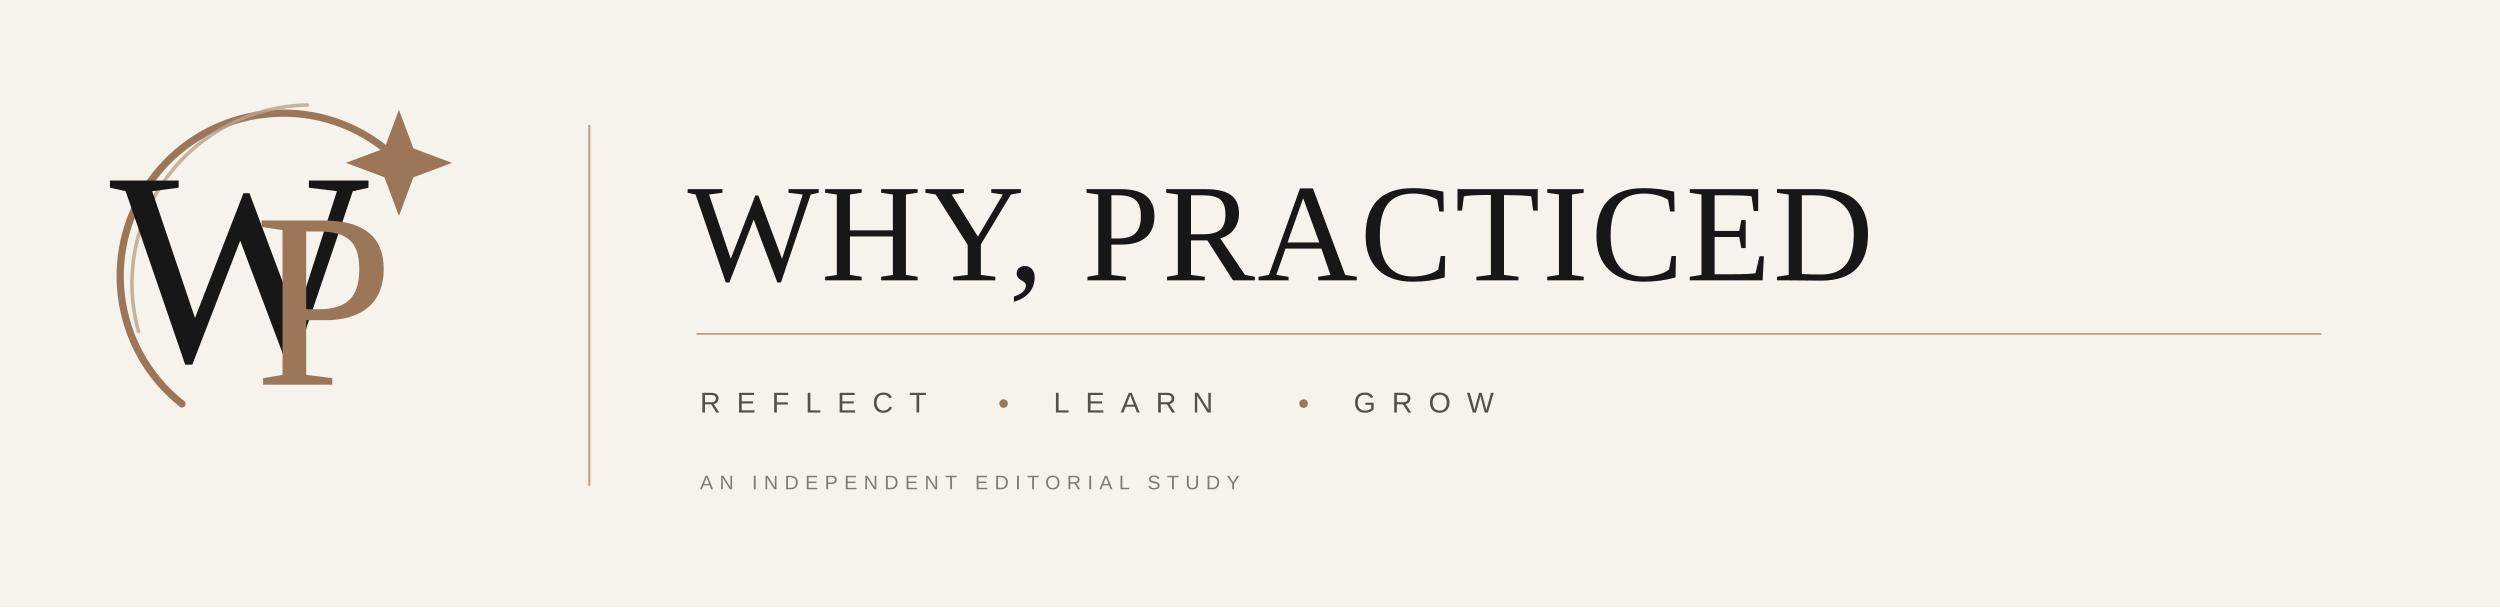
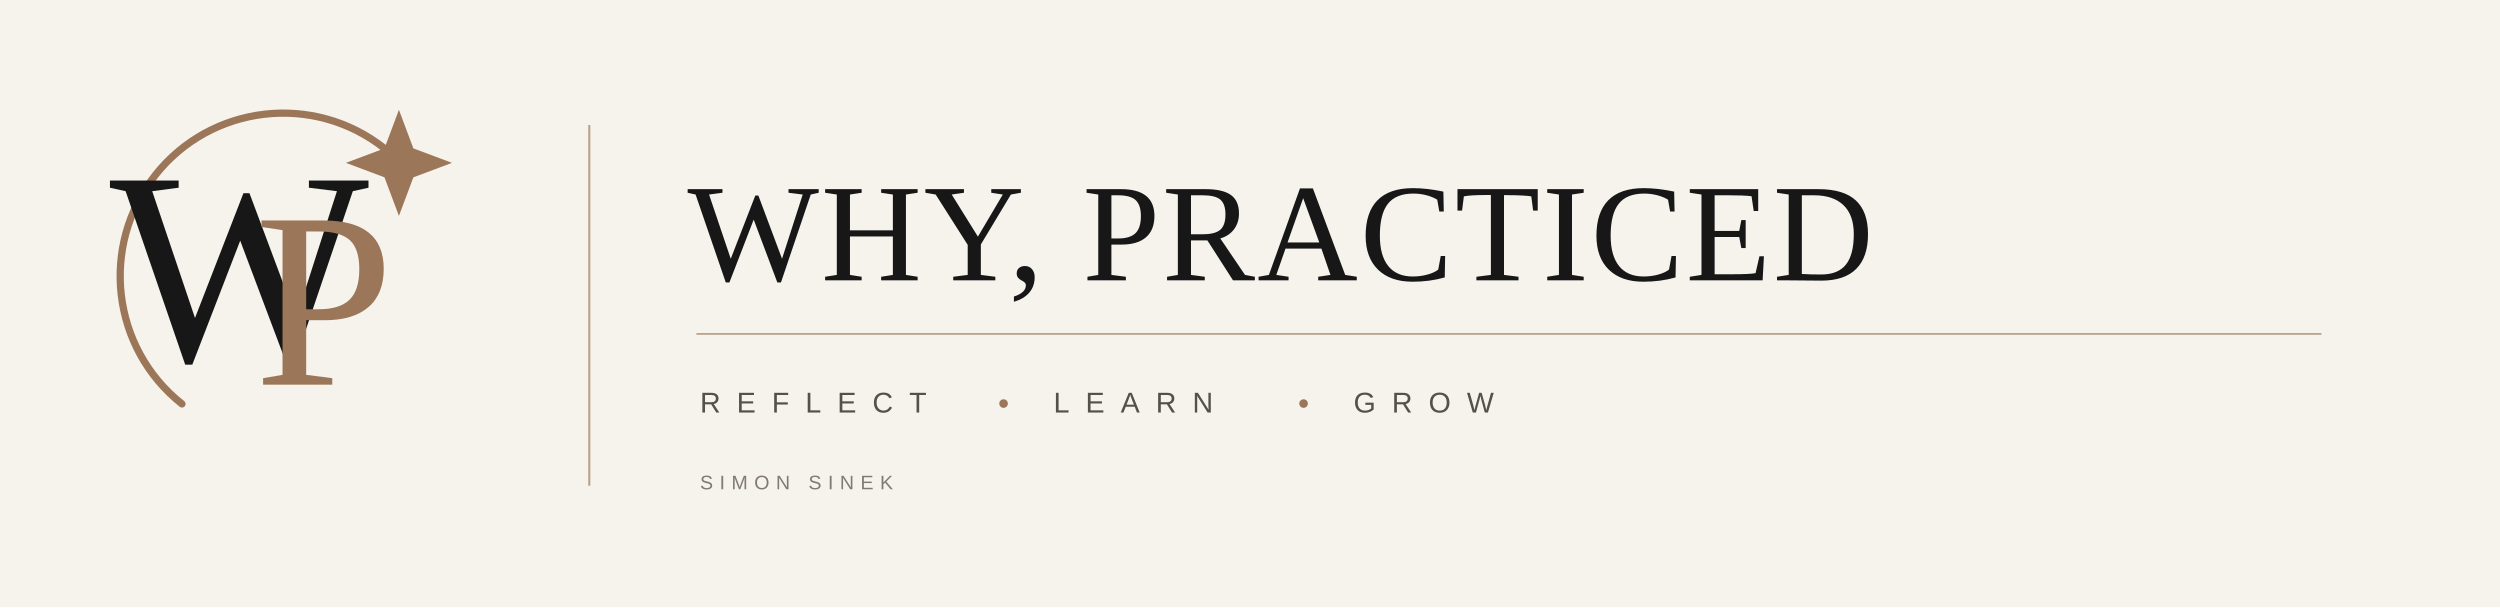
<svg xmlns="http://www.w3.org/2000/svg" width="1400" height="340" viewBox="0 0 1400 340" role="img" aria-labelledby="title desc">
  <rect width="1400" height="340" fill="#F6F3EC" />
  <g transform="translate(56 48) scale(2.7)">
    <path d="M17 66A31 31 0 1 1 59 13" fill="none" stroke="#9B7658" stroke-width="1.5" stroke-linecap="round" />
-     <path d="M8 51A37 37 0 0 1 43 4" fill="none" stroke="#B9A28C" stroke-width=".75" stroke-linecap="round" opacity=".8" />
    <text x="2" y="57" font-family="Georgia, 'Times New Roman', serif" font-size="57" fill="#171717" letter-spacing="-5">W</text>
    <text x="32" y="62" font-family="Georgia, 'Times New Roman', serif" font-size="52" fill="#9B7658" letter-spacing="-4">P</text>
    <path d="M62 5L65 13L73 16L65 19L62 27L59 19L51 16L59 13Z" fill="#9B7658" />
  </g>
  <path d="M330 70V272" stroke="#B9A28C" stroke-width="1.2" />
  <text x="385" y="157" font-family="Georgia, 'Times New Roman', serif" font-size="78" letter-spacing="1.2" fill="#171717">WHY, PRACTICED</text>
  <path d="M390 187H1300" stroke="#B9A28C" stroke-width="1" />
  <text x="392" y="231" font-family="Arial, Helvetica, sans-serif" font-size="16" letter-spacing="9" fill="#55504A">REFLECT</text>
  <circle cx="562" cy="226" r="2.4" fill="#9B7658" />
  <text x="590" y="231" font-family="Arial, Helvetica, sans-serif" font-size="16" letter-spacing="9" fill="#55504A">LEARN</text>
  <circle cx="730" cy="226" r="2.4" fill="#9B7658" />
  <text x="758" y="231" font-family="Arial, Helvetica, sans-serif" font-size="16" letter-spacing="9" fill="#55504A">GROW</text>
-   <text x="392" y="274" font-family="Arial, Helvetica, sans-serif" font-size="11" letter-spacing="3.6" fill="#827A72">AN INDEPENDENT EDITORIAL STUDY</text>
+   <text x="392" y="274" font-family="Arial, Helvetica, sans-serif" font-size="11" letter-spacing="3.6" fill="#827A72">SIMON SINEK</text>
</svg>
